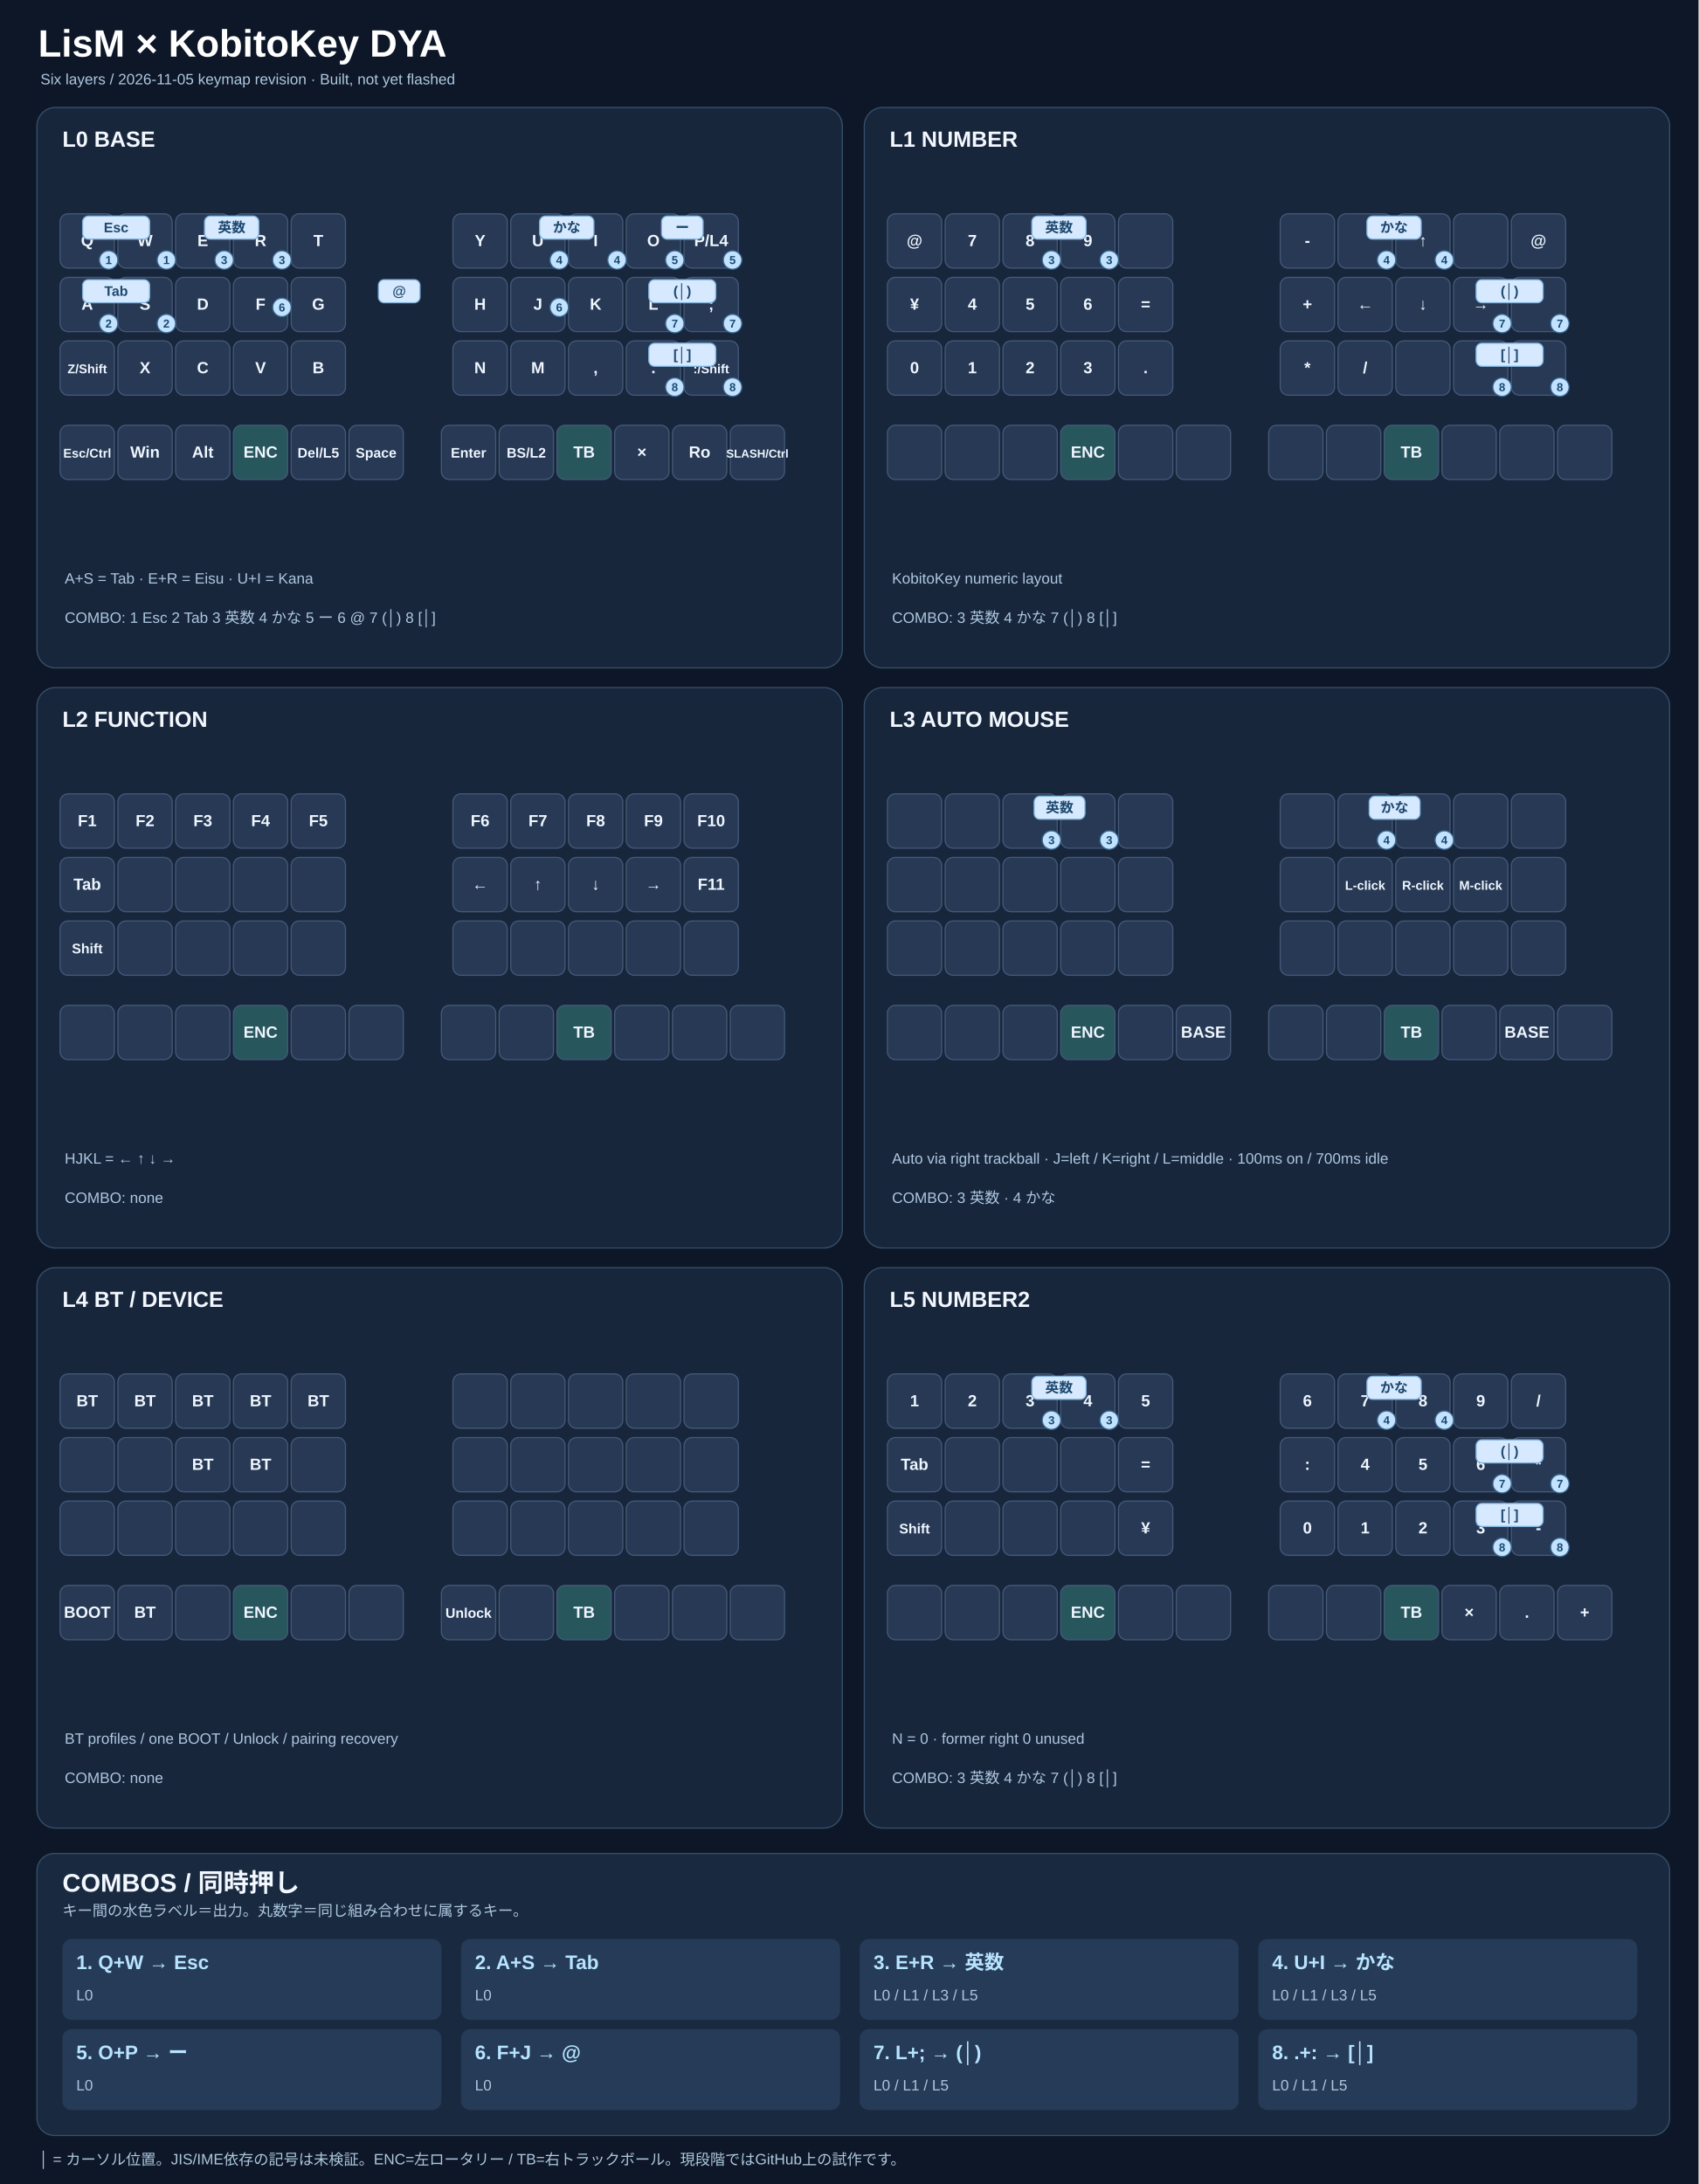
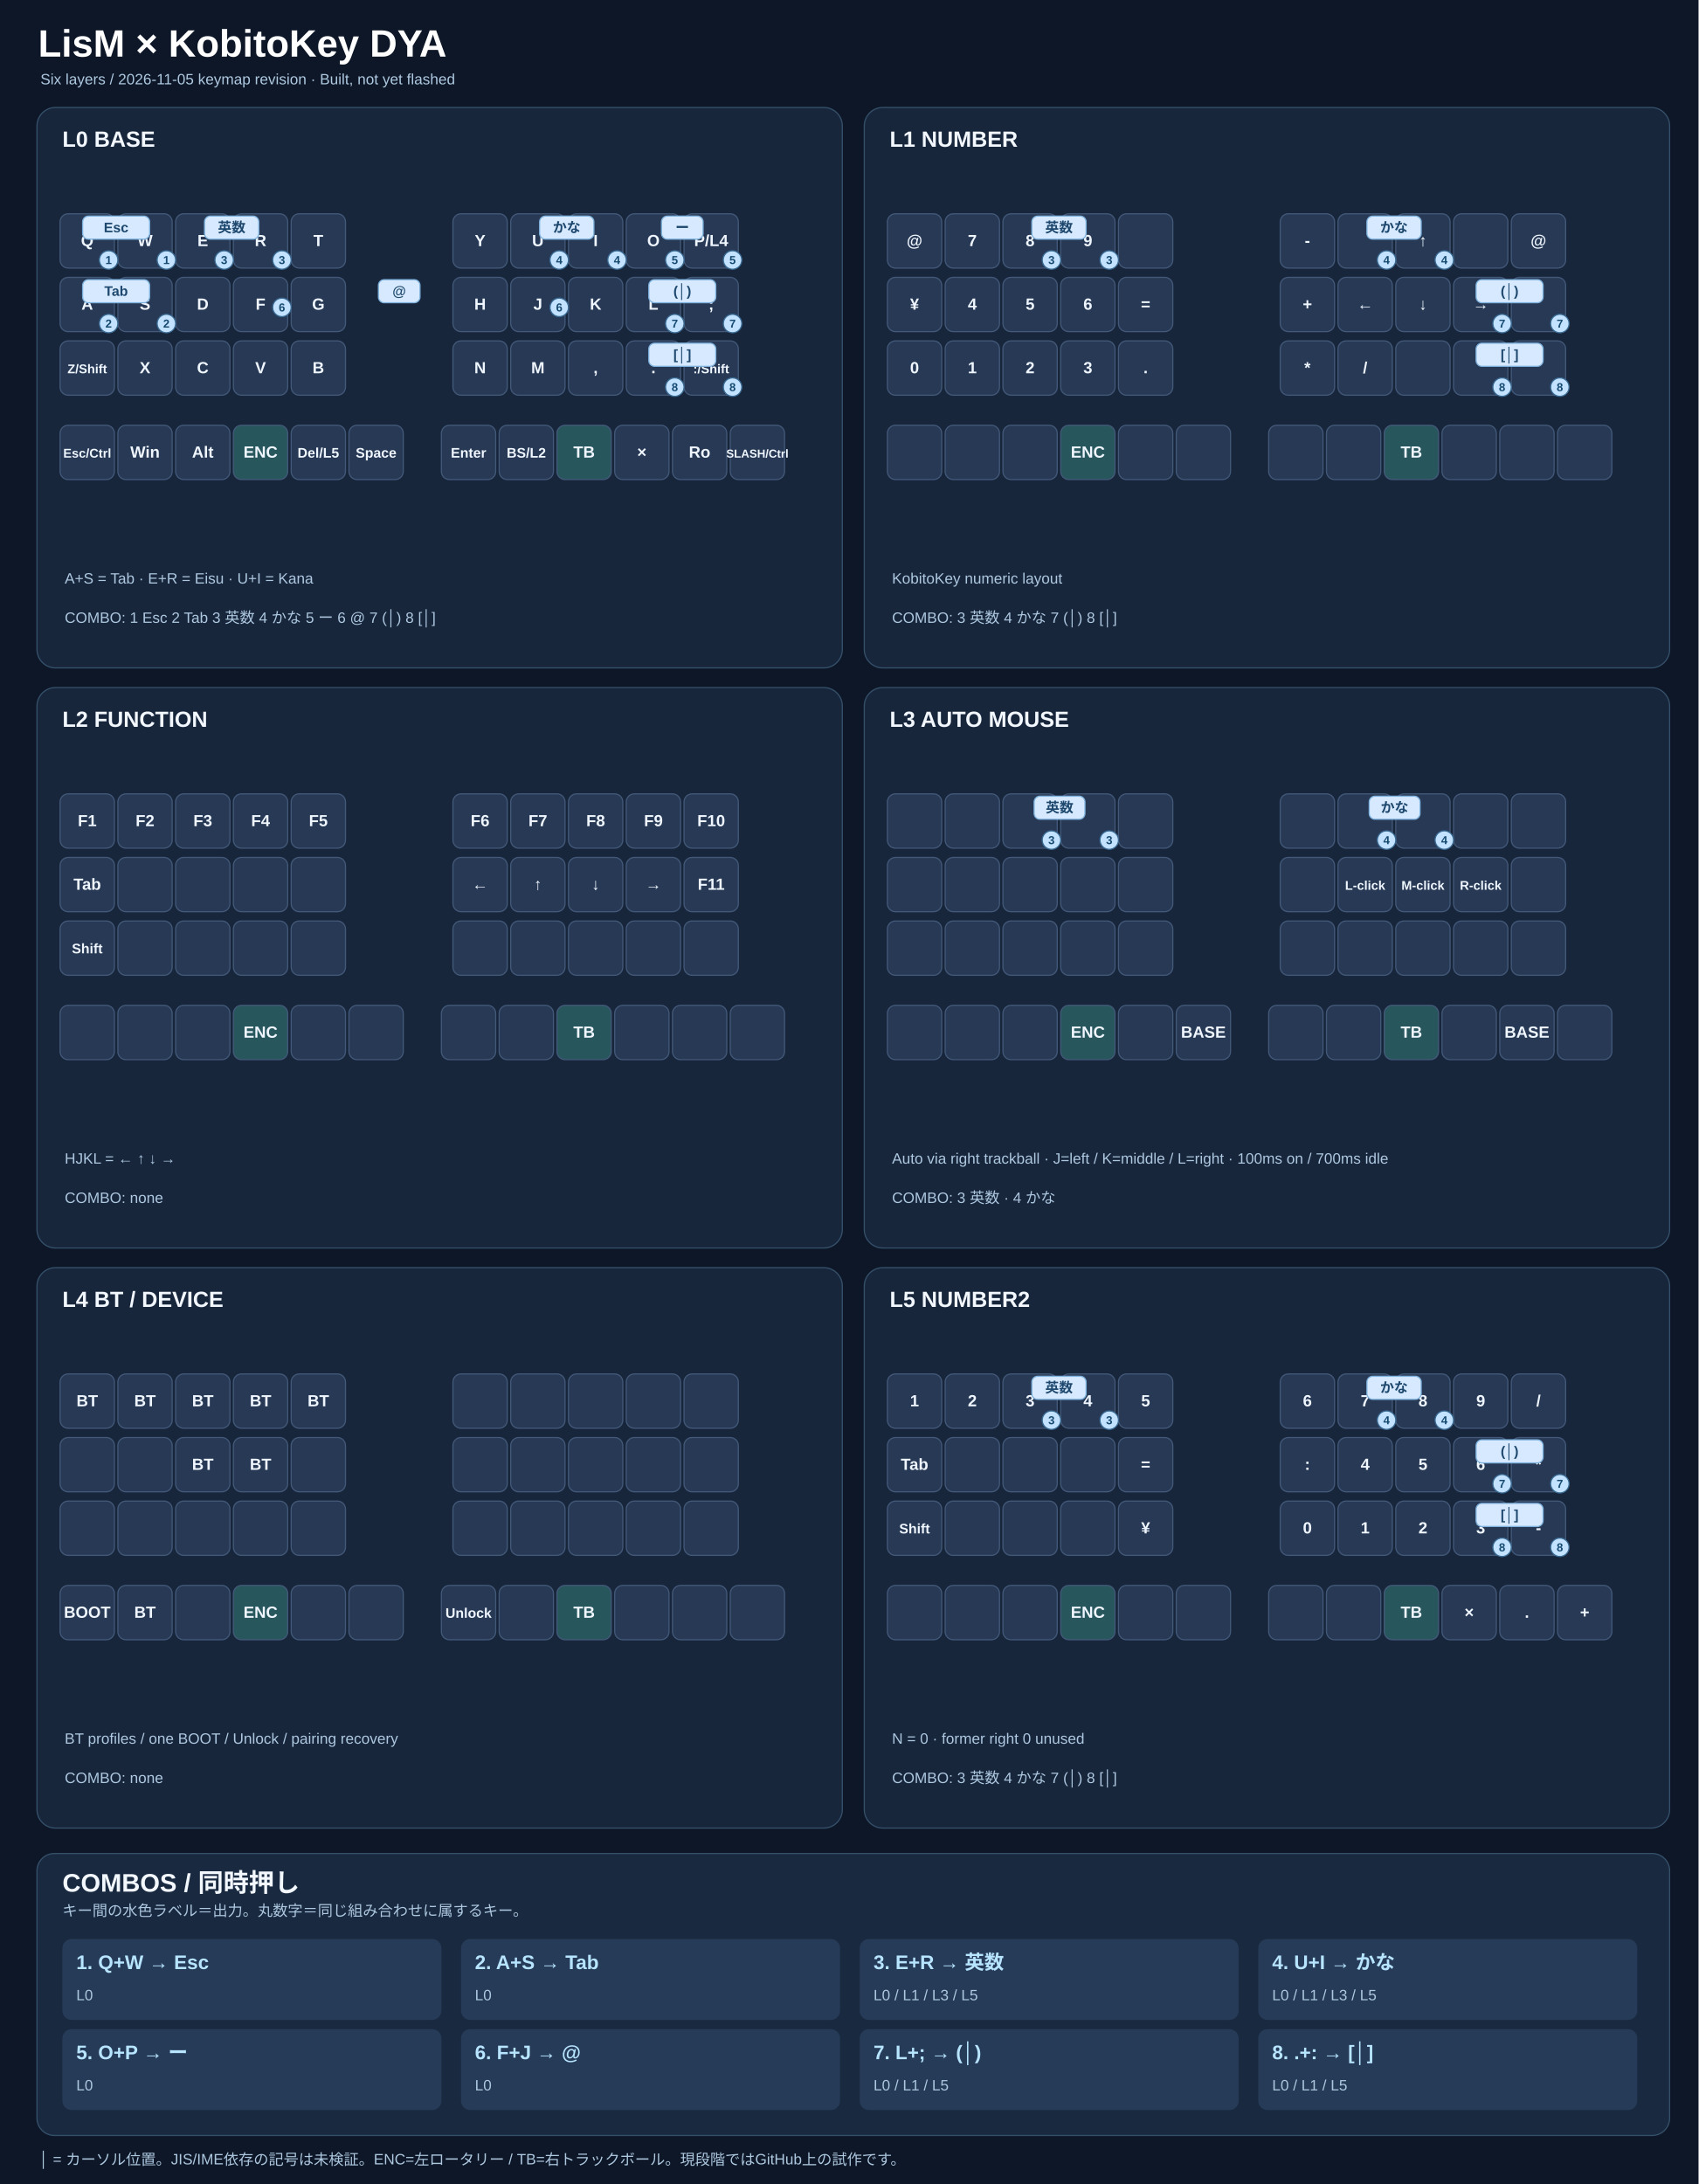
<svg xmlns="http://www.w3.org/2000/svg" width="1470" height="1890" viewBox="0 0 1470 1890">
  <style>text{font-family:Arial,"Meiryo",sans-serif}.k{fill:#eff6ff;font-size:14px;font-weight:600;text-anchor:middle}.a{fill:#adc8df;font-size:13px}.ch{fill:#d6e9ff;stroke:#7db1dd}.ct{fill:#1e486d;font-size:12px;font-weight:bold;text-anchor:middle}</style>
  <rect width="1470" height="1890" fill="#0e1728" />
  <text x="33" y="49" font-size="33" font-weight="bold" fill="white">LisM × KobitoKey DYA</text>
  <text x="35" y="73" class="a">Six layers / 2026-11-05 keymap revision · Built, not yet flashed</text>
  <defs>
    <g id="board">
      <rect x="20" y="92" width="47" height="47" rx="7" fill="#273954" stroke="#435979" />
      <rect x="70" y="92" width="47" height="47" rx="7" fill="#273954" stroke="#435979" />
      <rect x="120" y="92" width="47" height="47" rx="7" fill="#273954" stroke="#435979" />
      <rect x="170" y="92" width="47" height="47" rx="7" fill="#273954" stroke="#435979" />
      <rect x="220" y="92" width="47" height="47" rx="7" fill="#273954" stroke="#435979" />
      <rect x="360" y="92" width="47" height="47" rx="7" fill="#273954" stroke="#435979" />
      <rect x="410" y="92" width="47" height="47" rx="7" fill="#273954" stroke="#435979" />
      <rect x="460" y="92" width="47" height="47" rx="7" fill="#273954" stroke="#435979" />
      <rect x="510" y="92" width="47" height="47" rx="7" fill="#273954" stroke="#435979" />
      <rect x="560" y="92" width="47" height="47" rx="7" fill="#273954" stroke="#435979" />
      <rect x="20" y="147" width="47" height="47" rx="7" fill="#273954" stroke="#435979" />
      <rect x="70" y="147" width="47" height="47" rx="7" fill="#273954" stroke="#435979" />
      <rect x="120" y="147" width="47" height="47" rx="7" fill="#273954" stroke="#435979" />
      <rect x="170" y="147" width="47" height="47" rx="7" fill="#273954" stroke="#435979" />
      <rect x="220" y="147" width="47" height="47" rx="7" fill="#273954" stroke="#435979" />
      <rect x="360" y="147" width="47" height="47" rx="7" fill="#273954" stroke="#435979" />
      <rect x="410" y="147" width="47" height="47" rx="7" fill="#273954" stroke="#435979" />
      <rect x="460" y="147" width="47" height="47" rx="7" fill="#273954" stroke="#435979" />
      <rect x="510" y="147" width="47" height="47" rx="7" fill="#273954" stroke="#435979" />
      <rect x="560" y="147" width="47" height="47" rx="7" fill="#273954" stroke="#435979" />
      <rect x="20" y="202" width="47" height="47" rx="7" fill="#273954" stroke="#435979" />
      <rect x="70" y="202" width="47" height="47" rx="7" fill="#273954" stroke="#435979" />
      <rect x="120" y="202" width="47" height="47" rx="7" fill="#273954" stroke="#435979" />
      <rect x="170" y="202" width="47" height="47" rx="7" fill="#273954" stroke="#435979" />
      <rect x="220" y="202" width="47" height="47" rx="7" fill="#273954" stroke="#435979" />
      <rect x="360" y="202" width="47" height="47" rx="7" fill="#273954" stroke="#435979" />
      <rect x="410" y="202" width="47" height="47" rx="7" fill="#273954" stroke="#435979" />
      <rect x="460" y="202" width="47" height="47" rx="7" fill="#273954" stroke="#435979" />
      <rect x="510" y="202" width="47" height="47" rx="7" fill="#273954" stroke="#435979" />
      <rect x="560" y="202" width="47" height="47" rx="7" fill="#273954" stroke="#435979" />
      <rect x="20" y="275" width="47" height="47" rx="7" fill="#273954" stroke="#435979" />
      <rect x="70" y="275" width="47" height="47" rx="7" fill="#273954" stroke="#435979" />
      <rect x="120" y="275" width="47" height="47" rx="7" fill="#273954" stroke="#435979" />
      <rect x="170" y="275" width="47" height="47" rx="7" fill="#28565d" stroke="#435979" />
      <rect x="220" y="275" width="47" height="47" rx="7" fill="#273954" stroke="#435979" />
      <rect x="270" y="275" width="47" height="47" rx="7" fill="#273954" stroke="#435979" />
      <rect x="350" y="275" width="47" height="47" rx="7" fill="#273954" stroke="#435979" />
      <rect x="400" y="275" width="47" height="47" rx="7" fill="#273954" stroke="#435979" />
      <rect x="450" y="275" width="47" height="47" rx="7" fill="#28565d" stroke="#435979" />
      <rect x="500" y="275" width="47" height="47" rx="7" fill="#273954" stroke="#435979" />
      <rect x="550" y="275" width="47" height="47" rx="7" fill="#273954" stroke="#435979" />
      <rect x="600" y="275" width="47" height="47" rx="7" fill="#273954" stroke="#435979" />
    </g>
  </defs>
  <g transform="translate(32,93)">
    <rect width="697" height="485" rx="16" fill="#18263c" stroke="#35516a" />
    <text x="22" y="34" font-size="19" fill="#f3f8ff" font-weight="bold">L0 BASE</text>
    <use href="#board" />
    <text x="43.5" y="120" class="k" style="font-size:14px">Q</text>
    <text x="93.5" y="120" class="k" style="font-size:14px">W</text>
    <text x="143.5" y="120" class="k" style="font-size:14px">E</text>
    <text x="193.5" y="120" class="k" style="font-size:14px">R</text>
    <text x="243.5" y="120" class="k" style="font-size:14px">T</text>
    <text x="383.5" y="120" class="k" style="font-size:14px">Y</text>
    <text x="433.5" y="120" class="k" style="font-size:14px">U</text>
    <text x="483.5" y="120" class="k" style="font-size:14px">I</text>
    <text x="533.5" y="120" class="k" style="font-size:14px">O</text>
    <text x="583.5" y="120" class="k" style="font-size:14px">P/L4</text>
    <text x="43.5" y="175" class="k" style="font-size:14px">A</text>
    <text x="93.5" y="175" class="k" style="font-size:14px">S</text>
    <text x="143.5" y="175" class="k" style="font-size:14px">D</text>
    <text x="193.5" y="175" class="k" style="font-size:14px">F</text>
    <text x="243.5" y="175" class="k" style="font-size:14px">G</text>
    <text x="383.5" y="175" class="k" style="font-size:14px">H</text>
    <text x="433.5" y="175" class="k" style="font-size:14px">J</text>
    <text x="483.5" y="175" class="k" style="font-size:14px">K</text>
    <text x="533.5" y="175" class="k" style="font-size:14px">L</text>
    <text x="583.5" y="175" class="k" style="font-size:14px">;</text>
    <text x="43.5" y="230" class="k" style="font-size:11px">Z/Shift</text>
    <text x="93.5" y="230" class="k" style="font-size:14px">X</text>
    <text x="143.5" y="230" class="k" style="font-size:14px">C</text>
    <text x="193.5" y="230" class="k" style="font-size:14px">V</text>
    <text x="243.5" y="230" class="k" style="font-size:14px">B</text>
    <text x="383.5" y="230" class="k" style="font-size:14px">N</text>
    <text x="433.5" y="230" class="k" style="font-size:14px">M</text>
    <text x="483.5" y="230" class="k" style="font-size:14px">,</text>
    <text x="533.5" y="230" class="k" style="font-size:14px">.</text>
    <text x="583.5" y="230" class="k" style="font-size:11px">:/Shift</text>
    <text x="43.5" y="303" class="k" style="font-size:11px">Esc/Ctrl</text>
    <text x="93.5" y="303" class="k" style="font-size:14px">Win</text>
    <text x="143.5" y="303" class="k" style="font-size:14px">Alt</text>
    <text x="193.5" y="303" class="k" style="font-size:14px">ENC</text>
    <text x="243.5" y="303" class="k" style="font-size:12px">Del/L5</text>
    <text x="293.5" y="303" class="k" style="font-size:12px">Space</text>
    <text x="373.5" y="303" class="k" style="font-size:12px">Enter</text>
    <text x="423.5" y="303" class="k" style="font-size:12px">BS/L2</text>
    <text x="473.5" y="303" class="k" style="font-size:14px">TB</text>
    <text x="523.5" y="303" class="k" style="font-size:14px">×</text>
    <text x="573.5" y="303" class="k" style="font-size:14px">Ro</text>
    <text x="623.5" y="303" class="k" style="font-size:10px">SLASH/Ctrl</text>
    <text x="24" y="412" class="a">A+S = Tab · E+R = Eisu · U+I = Kana</text>
    <text x="24" y="446" class="a">COMBO: 1 Esc   2 Tab   3 英数   4 かな   5 ー   6 @   7 (│)   8 [│]</text>
  </g>
  <g transform="translate(748,93)">
    <rect width="697" height="485" rx="16" fill="#18263c" stroke="#35516a" />
    <text x="22" y="34" font-size="19" fill="#f3f8ff" font-weight="bold">L1 NUMBER</text>
    <use href="#board" />
    <text x="43.5" y="120" class="k" style="font-size:14px">@</text>
    <text x="93.5" y="120" class="k" style="font-size:14px">7</text>
    <text x="143.5" y="120" class="k" style="font-size:14px">8</text>
    <text x="193.5" y="120" class="k" style="font-size:14px">9</text>
    <text x="383.5" y="120" class="k" style="font-size:14px">-</text>
    <text x="483.5" y="120" class="k" style="font-size:14px">↑</text>
    <text x="583.5" y="120" class="k" style="font-size:14px">@</text>
    <text x="43.5" y="175" class="k" style="font-size:14px">¥</text>
    <text x="93.5" y="175" class="k" style="font-size:14px">4</text>
    <text x="143.5" y="175" class="k" style="font-size:14px">5</text>
    <text x="193.5" y="175" class="k" style="font-size:14px">6</text>
    <text x="243.5" y="175" class="k" style="font-size:14px">=</text>
    <text x="383.5" y="175" class="k" style="font-size:14px">+</text>
    <text x="433.5" y="175" class="k" style="font-size:14px">←</text>
    <text x="483.5" y="175" class="k" style="font-size:14px">↓</text>
    <text x="533.5" y="175" class="k" style="font-size:14px">→</text>
    <text x="43.5" y="230" class="k" style="font-size:14px">0</text>
    <text x="93.5" y="230" class="k" style="font-size:14px">1</text>
    <text x="143.5" y="230" class="k" style="font-size:14px">2</text>
    <text x="193.5" y="230" class="k" style="font-size:14px">3</text>
    <text x="243.5" y="230" class="k" style="font-size:14px">.</text>
    <text x="383.5" y="230" class="k" style="font-size:14px">*</text>
    <text x="433.5" y="230" class="k" style="font-size:14px">/</text>
    <text x="193.5" y="303" class="k" style="font-size:14px">ENC</text>
    <text x="473.5" y="303" class="k" style="font-size:14px">TB</text>
    <text x="24" y="412" class="a">KobitoKey numeric layout</text>
    <text x="24" y="446" class="a">COMBO: 3 英数   4 かな   7 (│)   8 [│]</text>
  </g>
  <g transform="translate(32,595)">
    <rect width="697" height="485" rx="16" fill="#18263c" stroke="#35516a" />
    <text x="22" y="34" font-size="19" fill="#f3f8ff" font-weight="bold">L2 FUNCTION</text>
    <use href="#board" />
    <text x="43.5" y="120" class="k" style="font-size:14px">F1</text>
    <text x="93.5" y="120" class="k" style="font-size:14px">F2</text>
    <text x="143.5" y="120" class="k" style="font-size:14px">F3</text>
    <text x="193.5" y="120" class="k" style="font-size:14px">F4</text>
    <text x="243.5" y="120" class="k" style="font-size:14px">F5</text>
    <text x="383.5" y="120" class="k" style="font-size:14px">F6</text>
    <text x="433.5" y="120" class="k" style="font-size:14px">F7</text>
    <text x="483.5" y="120" class="k" style="font-size:14px">F8</text>
    <text x="533.5" y="120" class="k" style="font-size:14px">F9</text>
    <text x="583.5" y="120" class="k" style="font-size:14px">F10</text>
    <text x="43.5" y="175" class="k" style="font-size:14px">Tab</text>
    <text x="383.5" y="175" class="k" style="font-size:14px">←</text>
    <text x="433.5" y="175" class="k" style="font-size:14px">↑</text>
    <text x="483.5" y="175" class="k" style="font-size:14px">↓</text>
    <text x="533.5" y="175" class="k" style="font-size:14px">→</text>
    <text x="583.5" y="175" class="k" style="font-size:14px">F11</text>
    <text x="43.5" y="230" class="k" style="font-size:12px">Shift</text>
    <text x="193.5" y="303" class="k" style="font-size:14px">ENC</text>
    <text x="473.5" y="303" class="k" style="font-size:14px">TB</text>
    <text x="24" y="412" class="a">HJKL = ← ↑ ↓ →</text>
    <text x="24" y="446" class="a">COMBO: none</text>
  </g>
  <g transform="translate(748,595)">
    <rect width="697" height="485" rx="16" fill="#18263c" stroke="#35516a" />
    <text x="22" y="34" font-size="19" fill="#f3f8ff" font-weight="bold">L3 AUTO MOUSE</text>
    <use href="#board" />
    <text x="433.5" y="175" class="k" style="font-size:11px">L-click</text>
-     <text x="483.5" y="175" class="k" style="font-size:11px">R-click</text>
-     <text x="533.5" y="175" class="k" style="font-size:11px">M-click</text>
+     <text x="483.5" y="175" class="k" style="font-size:11px">M-click</text>
+     <text x="533.5" y="175" class="k" style="font-size:11px">R-click</text>
    <text x="193.5" y="303" class="k" style="font-size:14px">ENC</text>
    <text x="293.5" y="303" class="k" style="font-size:14px">BASE</text>
    <text x="473.5" y="303" class="k" style="font-size:14px">TB</text>
    <text x="573.5" y="303" class="k" style="font-size:14px">BASE</text>
-     <text x="24" y="412" class="a">Auto via right trackball · J=left / K=right / L=middle · 100ms on / 700ms idle</text>
+     <text x="24" y="412" class="a">Auto via right trackball · J=left / K=middle / L=right · 100ms on / 700ms idle</text>
    <text x="24" y="446" class="a">COMBO: 3 英数 · 4 かな</text>
  </g>
  <g transform="translate(32,1097)">
    <rect width="697" height="485" rx="16" fill="#18263c" stroke="#35516a" />
    <text x="22" y="34" font-size="19" fill="#f3f8ff" font-weight="bold">L4 BT / DEVICE</text>
    <use href="#board" />
    <text x="43.5" y="120" class="k" style="font-size:14px">BT</text>
    <text x="93.5" y="120" class="k" style="font-size:14px">BT</text>
    <text x="143.5" y="120" class="k" style="font-size:14px">BT</text>
    <text x="193.5" y="120" class="k" style="font-size:14px">BT</text>
    <text x="243.5" y="120" class="k" style="font-size:14px">BT</text>
    <text x="143.5" y="175" class="k" style="font-size:14px">BT</text>
    <text x="193.5" y="175" class="k" style="font-size:14px">BT</text>
    <text x="43.5" y="303" class="k" style="font-size:14px">BOOT</text>
    <text x="93.5" y="303" class="k" style="font-size:14px">BT</text>
    <text x="193.5" y="303" class="k" style="font-size:14px">ENC</text>
    <text x="373.5" y="303" class="k" style="font-size:12px">Unlock</text>
    <text x="473.5" y="303" class="k" style="font-size:14px">TB</text>
    <text x="24" y="412" class="a">BT profiles / one BOOT / Unlock / pairing recovery</text>
    <text x="24" y="446" class="a">COMBO: none</text>
  </g>
  <g transform="translate(748,1097)">
    <rect width="697" height="485" rx="16" fill="#18263c" stroke="#35516a" />
    <text x="22" y="34" font-size="19" fill="#f3f8ff" font-weight="bold">L5 NUMBER2</text>
    <use href="#board" />
    <text x="43.5" y="120" class="k" style="font-size:14px">1</text>
    <text x="93.5" y="120" class="k" style="font-size:14px">2</text>
    <text x="143.5" y="120" class="k" style="font-size:14px">3</text>
    <text x="193.5" y="120" class="k" style="font-size:14px">4</text>
    <text x="243.5" y="120" class="k" style="font-size:14px">5</text>
    <text x="383.5" y="120" class="k" style="font-size:14px">6</text>
    <text x="433.5" y="120" class="k" style="font-size:14px">7</text>
    <text x="483.5" y="120" class="k" style="font-size:14px">8</text>
    <text x="533.5" y="120" class="k" style="font-size:14px">9</text>
    <text x="583.5" y="120" class="k" style="font-size:14px">/</text>
    <text x="43.5" y="175" class="k" style="font-size:14px">Tab</text>
    <text x="243.5" y="175" class="k" style="font-size:14px">=</text>
    <text x="383.5" y="175" class="k" style="font-size:14px">:</text>
    <text x="433.5" y="175" class="k" style="font-size:14px">4</text>
    <text x="483.5" y="175" class="k" style="font-size:14px">5</text>
    <text x="533.5" y="175" class="k" style="font-size:14px">6</text>
    <text x="583.5" y="175" class="k" style="font-size:14px">*</text>
    <text x="43.5" y="230" class="k" style="font-size:12px">Shift</text>
    <text x="243.5" y="230" class="k" style="font-size:14px">¥</text>
    <text x="383.5" y="230" class="k" style="font-size:14px">0</text>
    <text x="433.5" y="230" class="k" style="font-size:14px">1</text>
    <text x="483.5" y="230" class="k" style="font-size:14px">2</text>
    <text x="533.5" y="230" class="k" style="font-size:14px">3</text>
    <text x="583.5" y="230" class="k" style="font-size:14px">-</text>
    <text x="193.5" y="303" class="k" style="font-size:14px">ENC</text>
    <text x="473.5" y="303" class="k" style="font-size:14px">TB</text>
    <text x="523.5" y="303" class="k" style="font-size:14px">×</text>
    <text x="573.5" y="303" class="k" style="font-size:14px">.</text>
    <text x="623.5" y="303" class="k" style="font-size:14px">+</text>
    <text x="24" y="412" class="a">N = 0 · former right 0 unused</text>
    <text x="24" y="446" class="a">COMBO: 3 英数   4 かな   7 (│)   8 [│]</text>
  </g>
  <rect x="71.5" y="187" width="58" height="20" rx="5" class="ch" />
  <text x="100.5" y="201" class="ct">Esc</text>
  <rect x="71.5" y="242" width="58" height="20" rx="5" class="ch" />
  <text x="100.5" y="256" class="ct">Tab</text>
  <rect x="177" y="187" width="47" height="20" rx="5" class="ch" />
  <text x="200.5" y="201" class="ct">英数</text>
  <rect x="467" y="187" width="47" height="20" rx="5" class="ch" />
  <text x="490.5" y="201" class="ct">かな</text>
  <rect x="572.5" y="187" width="36" height="20" rx="5" class="ch" />
  <text x="590.5" y="201" class="ct">ー</text>
  <rect x="327.5" y="242" width="36" height="20" rx="5" class="ch" />
  <text x="345.5" y="256" class="ct">@</text>
  <rect x="561.5" y="242" width="58" height="20" rx="5" class="ch" />
  <text x="590.5" y="256" class="ct">(│)</text>
  <rect x="561.5" y="297" width="58" height="20" rx="5" class="ch" />
  <text x="590.5" y="311" class="ct">[│]</text>
  <circle cx="94" cy="225" r="8" fill="#c3e2ff" stroke="#396a93" />
  <text x="94" y="228.5" fill="#164a70" font-size="10" font-weight="bold" text-anchor="middle">1</text>
  <circle cx="144" cy="225" r="8" fill="#c3e2ff" stroke="#396a93" />
  <text x="144" y="228.5" fill="#164a70" font-size="10" font-weight="bold" text-anchor="middle">1</text>
  <circle cx="584" cy="225" r="8" fill="#c3e2ff" stroke="#396a93" />
  <text x="584" y="228.5" fill="#164a70" font-size="10" font-weight="bold" text-anchor="middle">5</text>
  <circle cx="634" cy="225" r="8" fill="#c3e2ff" stroke="#396a93" />
  <text x="634" y="228.5" fill="#164a70" font-size="10" font-weight="bold" text-anchor="middle">5</text>
  <circle cx="94" cy="280" r="8" fill="#c3e2ff" stroke="#396a93" />
  <text x="94" y="283.5" fill="#164a70" font-size="10" font-weight="bold" text-anchor="middle">2</text>
  <circle cx="144" cy="280" r="8" fill="#c3e2ff" stroke="#396a93" />
  <text x="144" y="283.5" fill="#164a70" font-size="10" font-weight="bold" text-anchor="middle">2</text>
  <circle cx="194" cy="225" r="8" fill="#c3e2ff" stroke="#396a93" />
  <text x="194" y="228.5" fill="#164a70" font-size="10" font-weight="bold" text-anchor="middle">3</text>
  <circle cx="244" cy="225" r="8" fill="#c3e2ff" stroke="#396a93" />
  <text x="244" y="228.5" fill="#164a70" font-size="10" font-weight="bold" text-anchor="middle">3</text>
  <circle cx="244" cy="266" r="8" fill="#c3e2ff" stroke="#396a93" />
  <text x="244" y="269.5" fill="#164a70" font-size="10" font-weight="bold" text-anchor="middle">6</text>
  <circle cx="484" cy="225" r="8" fill="#c3e2ff" stroke="#396a93" />
  <text x="484" y="228.5" fill="#164a70" font-size="10" font-weight="bold" text-anchor="middle">4</text>
  <circle cx="484" cy="266" r="8" fill="#c3e2ff" stroke="#396a93" />
  <text x="484" y="269.5" fill="#164a70" font-size="10" font-weight="bold" text-anchor="middle">6</text>
  <circle cx="534" cy="225" r="8" fill="#c3e2ff" stroke="#396a93" />
  <text x="534" y="228.5" fill="#164a70" font-size="10" font-weight="bold" text-anchor="middle">4</text>
  <circle cx="584" cy="280" r="8" fill="#c3e2ff" stroke="#396a93" />
  <text x="584" y="283.5" fill="#164a70" font-size="10" font-weight="bold" text-anchor="middle">7</text>
  <circle cx="634" cy="280" r="8" fill="#c3e2ff" stroke="#396a93" />
  <text x="634" y="283.5" fill="#164a70" font-size="10" font-weight="bold" text-anchor="middle">7</text>
  <circle cx="584" cy="335" r="8" fill="#c3e2ff" stroke="#396a93" />
  <text x="584" y="338.5" fill="#164a70" font-size="10" font-weight="bold" text-anchor="middle">8</text>
  <circle cx="634" cy="335" r="8" fill="#c3e2ff" stroke="#396a93" />
  <text x="634" y="338.5" fill="#164a70" font-size="10" font-weight="bold" text-anchor="middle">8</text>
  <rect x="893" y="187" width="47" height="20" rx="5" class="ch" />
  <text x="916.5" y="201" class="ct">英数</text>
  <rect x="1183" y="187" width="47" height="20" rx="5" class="ch" />
  <text x="1206.5" y="201" class="ct">かな</text>
  <rect x="1277.5" y="242" width="58" height="20" rx="5" class="ch" />
  <text x="1306.5" y="256" class="ct">(│)</text>
  <rect x="1277.5" y="297" width="58" height="20" rx="5" class="ch" />
  <text x="1306.5" y="311" class="ct">[│]</text>
  <circle cx="910" cy="225" r="8" fill="#c3e2ff" stroke="#396a93" />
  <text x="910" y="228.5" fill="#164a70" font-size="10" font-weight="bold" text-anchor="middle">3</text>
  <circle cx="960" cy="225" r="8" fill="#c3e2ff" stroke="#396a93" />
  <text x="960" y="228.5" fill="#164a70" font-size="10" font-weight="bold" text-anchor="middle">3</text>
  <circle cx="1200" cy="225" r="8" fill="#c3e2ff" stroke="#396a93" />
  <text x="1200" y="228.5" fill="#164a70" font-size="10" font-weight="bold" text-anchor="middle">4</text>
  <circle cx="1250" cy="225" r="8" fill="#c3e2ff" stroke="#396a93" />
  <text x="1250" y="228.5" fill="#164a70" font-size="10" font-weight="bold" text-anchor="middle">4</text>
  <circle cx="1300" cy="280" r="8" fill="#c3e2ff" stroke="#396a93" />
  <text x="1300" y="283.5" fill="#164a70" font-size="10" font-weight="bold" text-anchor="middle">7</text>
  <circle cx="1350" cy="280" r="8" fill="#c3e2ff" stroke="#396a93" />
  <text x="1350" y="283.5" fill="#164a70" font-size="10" font-weight="bold" text-anchor="middle">7</text>
  <circle cx="1300" cy="335" r="8" fill="#c3e2ff" stroke="#396a93" />
  <text x="1300" y="338.5" fill="#164a70" font-size="10" font-weight="bold" text-anchor="middle">8</text>
  <circle cx="1350" cy="335" r="8" fill="#c3e2ff" stroke="#396a93" />
  <text x="1350" y="338.5" fill="#164a70" font-size="10" font-weight="bold" text-anchor="middle">8</text>
  <rect x="893" y="1191" width="47" height="20" rx="5" class="ch" />
  <text x="916.5" y="1205" class="ct">英数</text>
  <rect x="1183" y="1191" width="47" height="20" rx="5" class="ch" />
  <text x="1206.5" y="1205" class="ct">かな</text>
  <rect x="1277.5" y="1246" width="58" height="20" rx="5" class="ch" />
  <text x="1306.5" y="1260" class="ct">(│)</text>
  <rect x="1277.5" y="1301" width="58" height="20" rx="5" class="ch" />
  <text x="1306.5" y="1315" class="ct">[│]</text>
  <circle cx="910" cy="1229" r="8" fill="#c3e2ff" stroke="#396a93" />
  <text x="910" y="1232.5" fill="#164a70" font-size="10" font-weight="bold" text-anchor="middle">3</text>
  <circle cx="960" cy="1229" r="8" fill="#c3e2ff" stroke="#396a93" />
  <text x="960" y="1232.5" fill="#164a70" font-size="10" font-weight="bold" text-anchor="middle">3</text>
  <circle cx="1200" cy="1229" r="8" fill="#c3e2ff" stroke="#396a93" />
  <text x="1200" y="1232.5" fill="#164a70" font-size="10" font-weight="bold" text-anchor="middle">4</text>
  <circle cx="1250" cy="1229" r="8" fill="#c3e2ff" stroke="#396a93" />
  <text x="1250" y="1232.5" fill="#164a70" font-size="10" font-weight="bold" text-anchor="middle">4</text>
  <circle cx="1300" cy="1284" r="8" fill="#c3e2ff" stroke="#396a93" />
  <text x="1300" y="1287.5" fill="#164a70" font-size="10" font-weight="bold" text-anchor="middle">7</text>
  <circle cx="1350" cy="1284" r="8" fill="#c3e2ff" stroke="#396a93" />
  <text x="1350" y="1287.5" fill="#164a70" font-size="10" font-weight="bold" text-anchor="middle">7</text>
  <circle cx="1300" cy="1339" r="8" fill="#c3e2ff" stroke="#396a93" />
  <text x="1300" y="1342.5" fill="#164a70" font-size="10" font-weight="bold" text-anchor="middle">8</text>
  <circle cx="1350" cy="1339" r="8" fill="#c3e2ff" stroke="#396a93" />
  <text x="1350" y="1342.5" fill="#164a70" font-size="10" font-weight="bold" text-anchor="middle">8</text>
  <g id="ime_L3" aria-label="L3 E+R Eisu and U+I Kana">
    <rect x="895" y="689" rx="5" width="44" height="20" class="ch" />
    <text x="917" y="703" class="ct">英数</text>
    <circle cx="910" cy="727" r="8" fill="#c3e2ff" stroke="#396a93" />
    <text x="910" y="730.5" fill="#164a70" font-size="10" font-weight="bold" text-anchor="middle">3</text>
    <circle cx="960" cy="727" r="8" fill="#c3e2ff" stroke="#396a93" />
    <text x="960" y="730.5" fill="#164a70" font-size="10" font-weight="bold" text-anchor="middle">3</text>
    <rect x="1185" y="689" rx="5" width="44" height="20" class="ch" />
    <text x="1207" y="703" class="ct">かな</text>
    <circle cx="1200" cy="727" r="8" fill="#c3e2ff" stroke="#396a93" />
    <text x="1200" y="730.5" fill="#164a70" font-size="10" font-weight="bold" text-anchor="middle">4</text>
    <circle cx="1250" cy="727" r="8" fill="#c3e2ff" stroke="#396a93" />
    <text x="1250" y="730.5" fill="#164a70" font-size="10" font-weight="bold" text-anchor="middle">4</text>
  </g>
  <rect x="32" y="1604" width="1413" height="244" rx="15" fill="#192940" stroke="#35516a" />
  <text x="54" y="1637" font-size="22" fill="#f3f8ff" font-weight="bold">COMBOS / 同時押し</text>
  <text x="54" y="1658" class="a">キー間の水色ラベル＝出力。丸数字＝同じ組み合わせに属するキー。</text>
  <rect x="54" y="1678" width="328" height="70" rx="8" fill="#263b57" />
  <text x="66" y="1704" fill="#b7e4ff" font-size="17" font-weight="bold">1. Q+W → Esc</text>
  <text x="66" y="1731" fill="#adc8df" font-size="13">L0</text>
  <rect x="399" y="1678" width="328" height="70" rx="8" fill="#263b57" />
  <text x="411" y="1704" fill="#b7e4ff" font-size="17" font-weight="bold">2. A+S → Tab</text>
  <text x="411" y="1731" fill="#adc8df" font-size="13">L0</text>
  <rect x="744" y="1678" width="328" height="70" rx="8" fill="#263b57" />
  <text x="756" y="1704" fill="#b7e4ff" font-size="17" font-weight="bold">3. E+R → 英数</text>
  <text x="756" y="1731" fill="#adc8df" font-size="13">L0 / L1 / L3 / L5</text>
  <rect x="1089" y="1678" width="328" height="70" rx="8" fill="#263b57" />
  <text x="1101" y="1704" fill="#b7e4ff" font-size="17" font-weight="bold">4. U+I → かな</text>
  <text x="1101" y="1731" fill="#adc8df" font-size="13">L0 / L1 / L3 / L5</text>
  <rect x="54" y="1756" width="328" height="70" rx="8" fill="#263b57" />
  <text x="66" y="1782" fill="#b7e4ff" font-size="17" font-weight="bold">5. O+P → ー</text>
  <text x="66" y="1809" fill="#adc8df" font-size="13">L0</text>
  <rect x="399" y="1756" width="328" height="70" rx="8" fill="#263b57" />
  <text x="411" y="1782" fill="#b7e4ff" font-size="17" font-weight="bold">6. F+J → @</text>
  <text x="411" y="1809" fill="#adc8df" font-size="13">L0</text>
  <rect x="744" y="1756" width="328" height="70" rx="8" fill="#263b57" />
  <text x="756" y="1782" fill="#b7e4ff" font-size="17" font-weight="bold">7. L+; → (│)</text>
  <text x="756" y="1809" fill="#adc8df" font-size="13">L0 / L1 / L5</text>
  <rect x="1089" y="1756" width="328" height="70" rx="8" fill="#263b57" />
  <text x="1101" y="1782" fill="#b7e4ff" font-size="17" font-weight="bold">8. .+: → [│]</text>
  <text x="1101" y="1809" fill="#adc8df" font-size="13">L0 / L1 / L5</text>
  <text x="34" y="1873" class="a">│ = カーソル位置。JIS/IME依存の記号は未検証。ENC=左ロータリー / TB=右トラックボール。現段階ではGitHub上の試作です。</text>
</svg>
